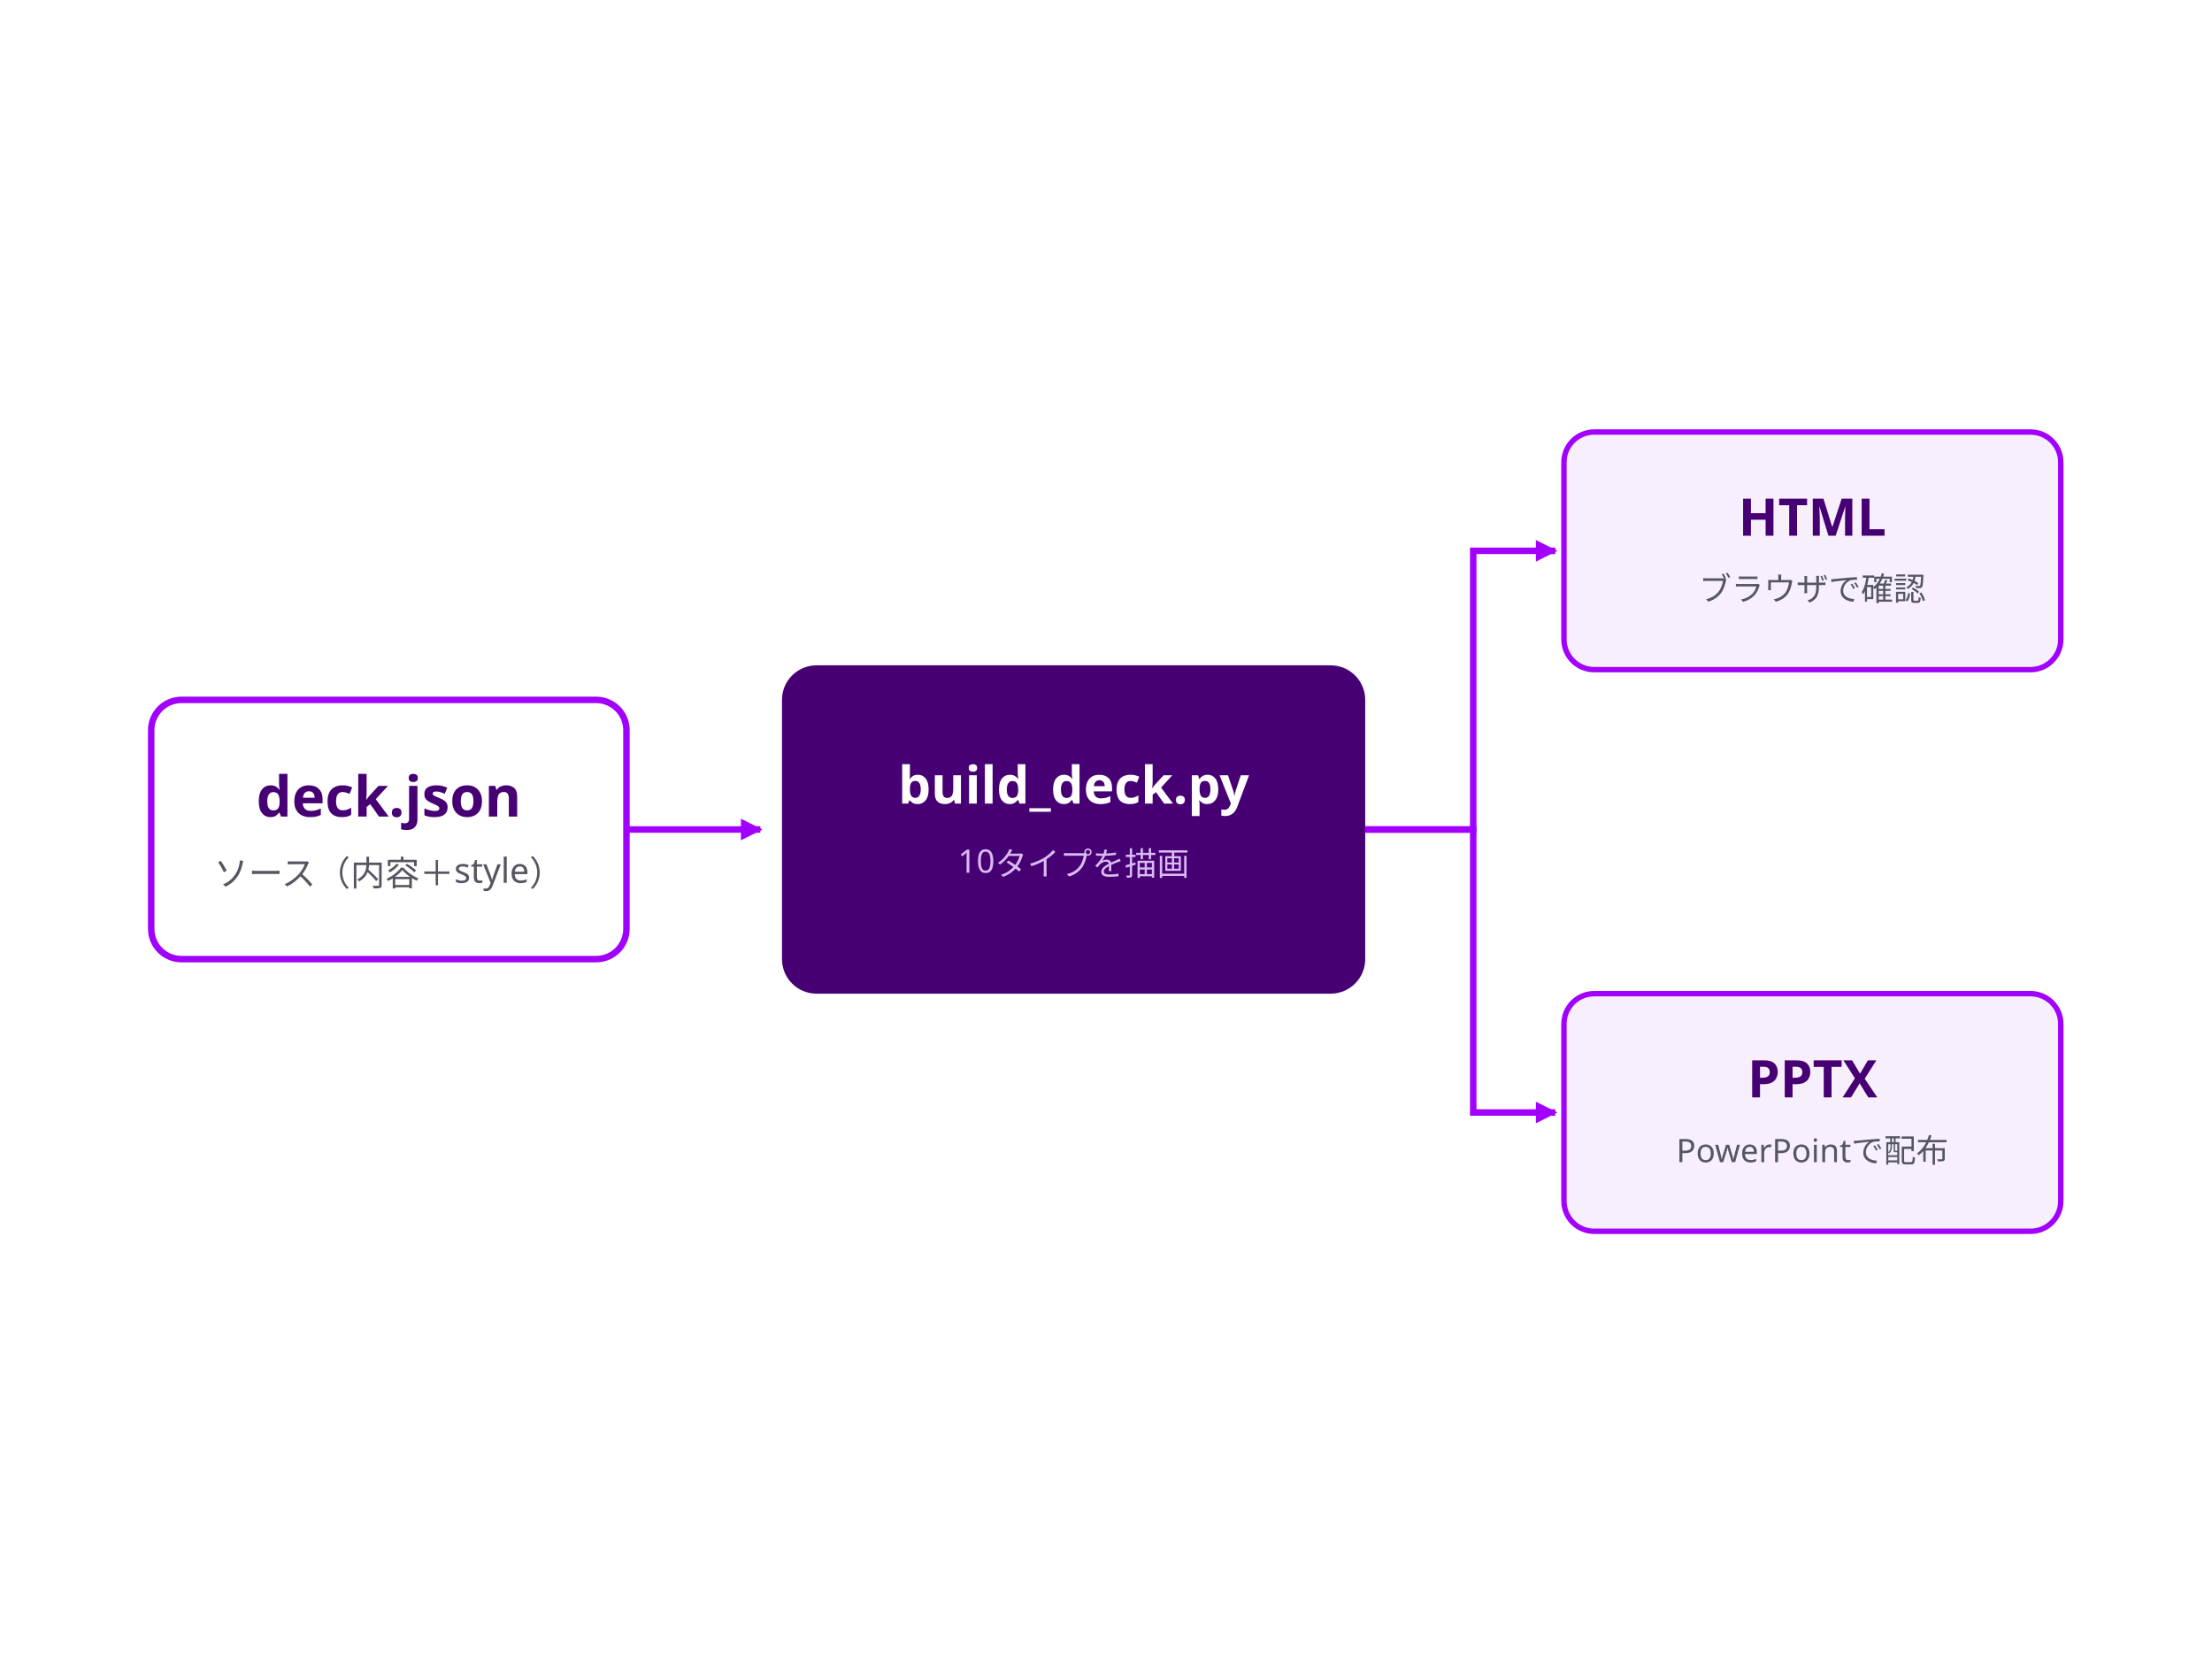
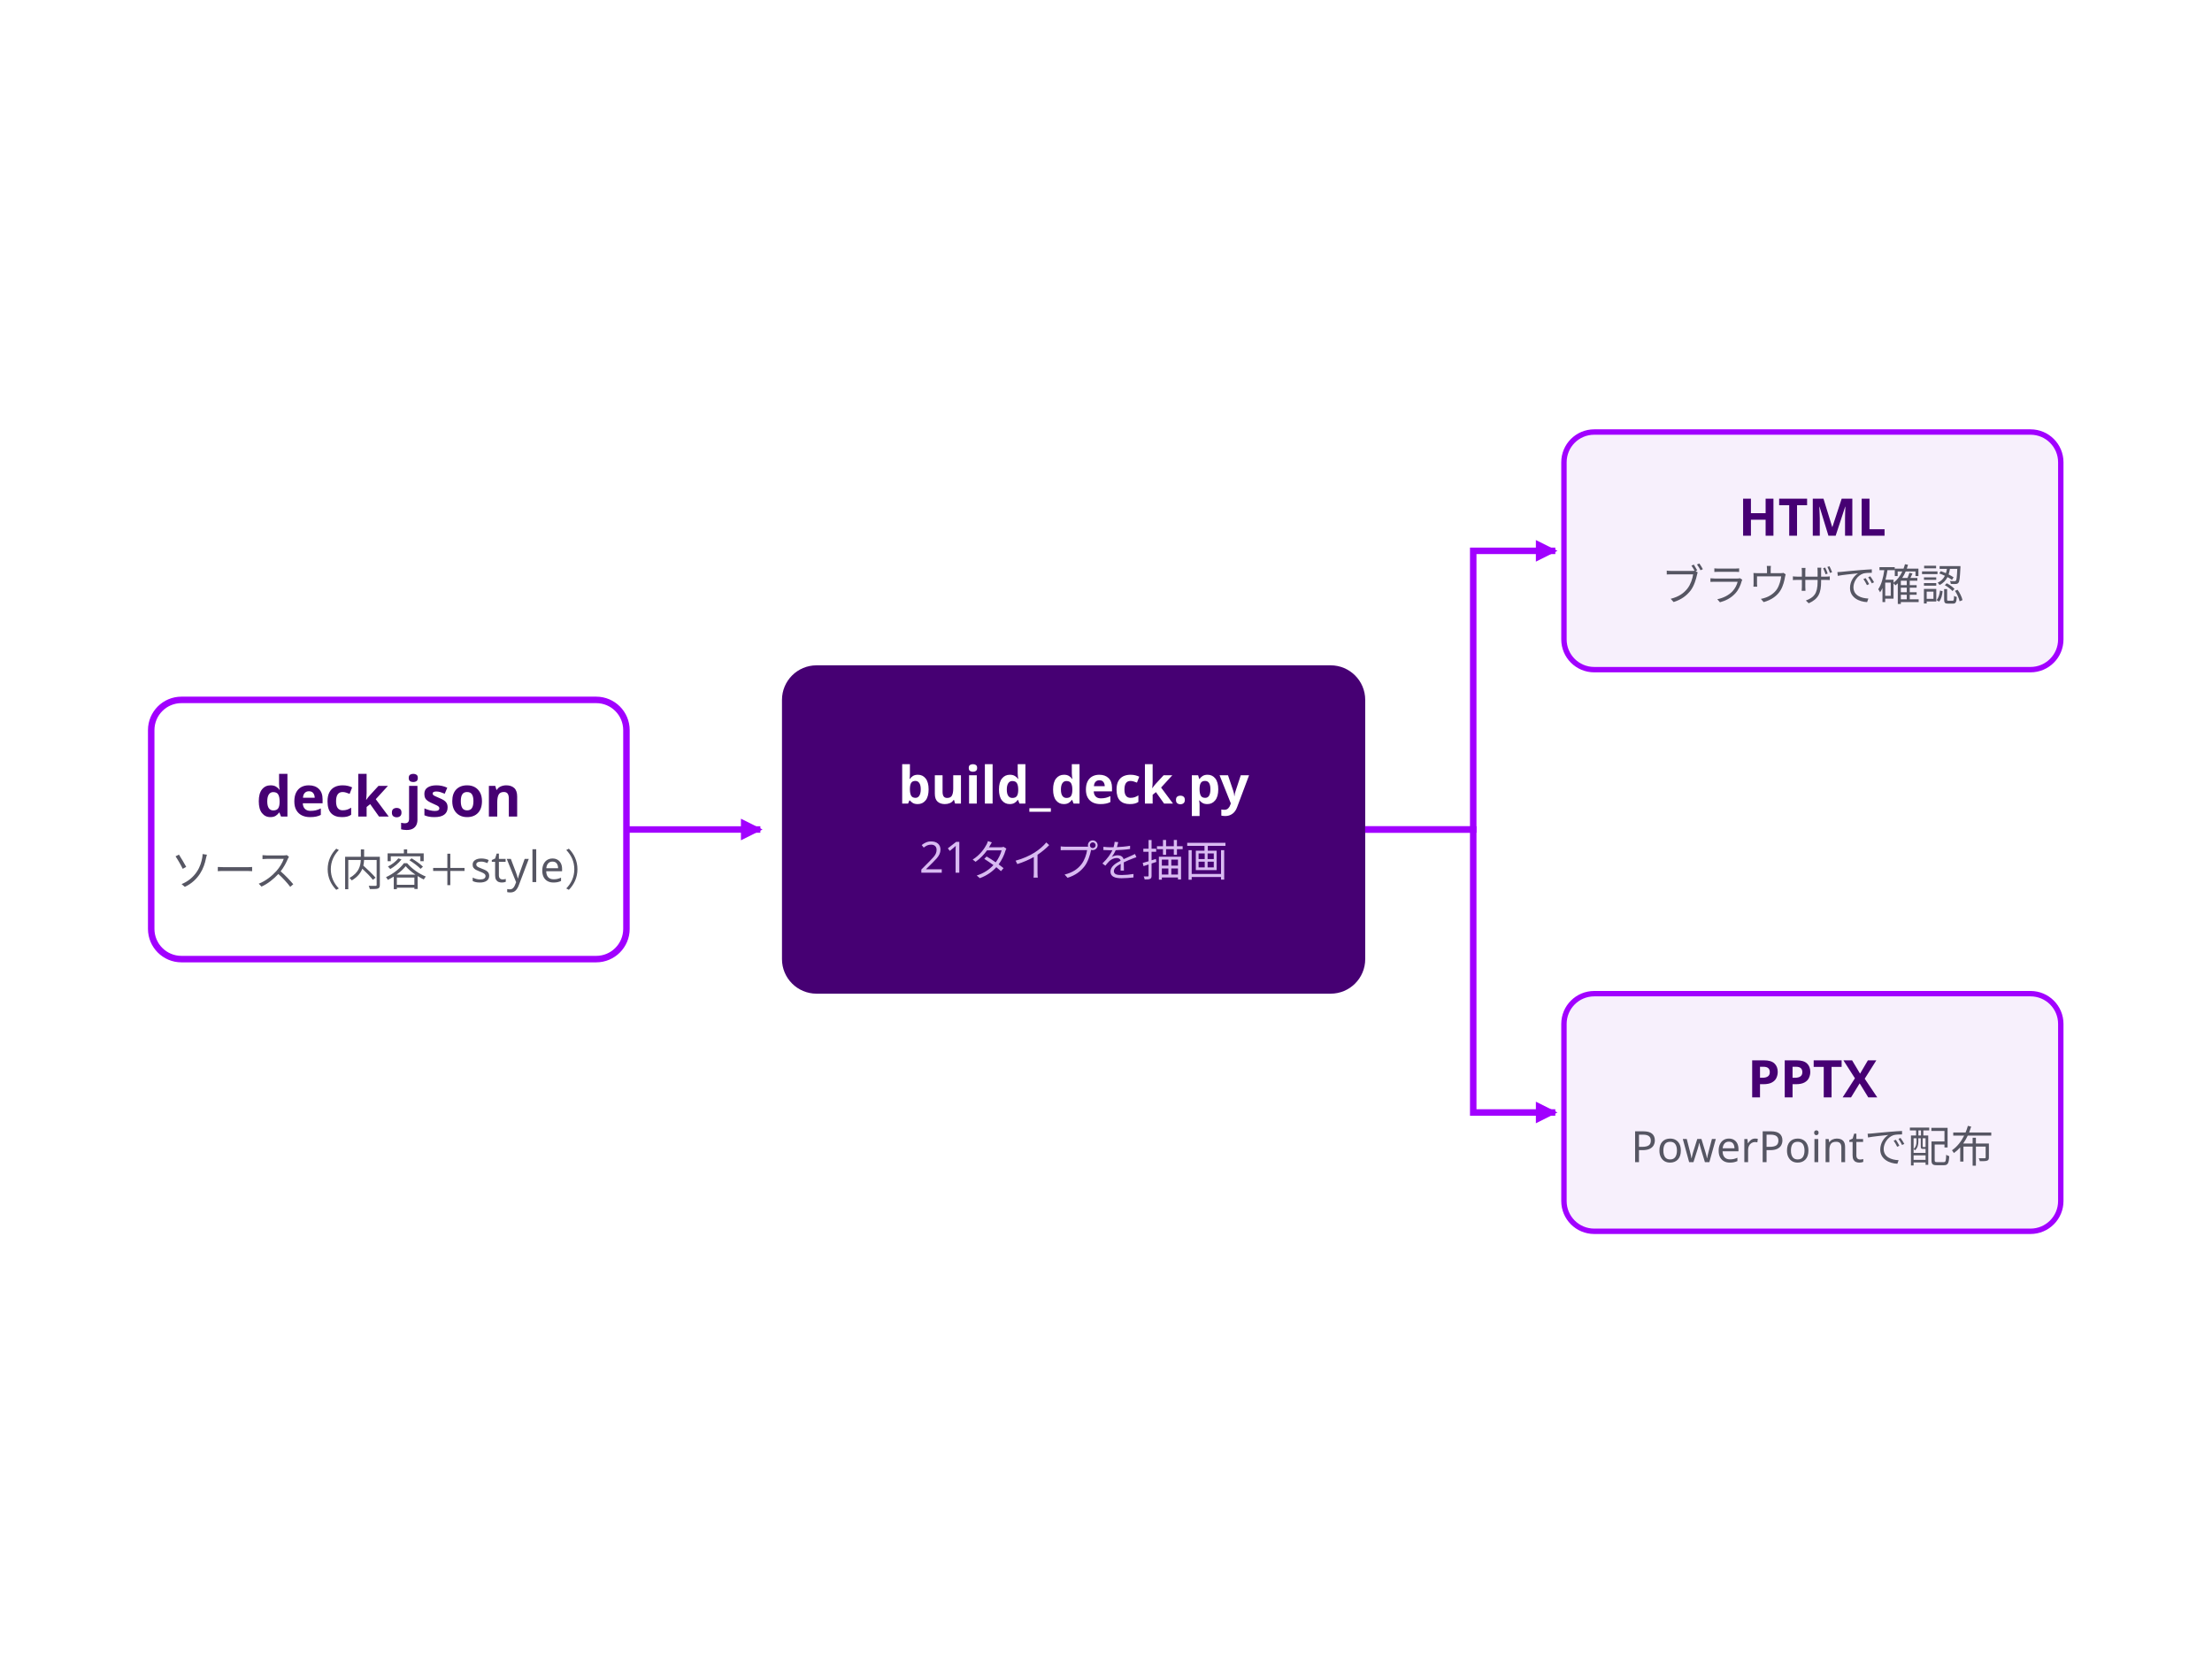
<svg xmlns="http://www.w3.org/2000/svg" width="1024" height="768" viewBox="0 0 1024 768" font-family="Meiryo UI, 'Yu Gothic', sans-serif">
  <defs>
    <marker id="arrow" markerWidth="12" markerHeight="12" refX="9" refY="5" orient="auto" markerUnits="userSpaceOnUse">
      <path d="M0,0 L10,5 L0,10 z" fill="#A100FF" />
    </marker>
  </defs>
  <rect width="1024" height="768" fill="#FFFFFF" />
  <rect x="70" y="324" width="220" height="120" rx="14" fill="#FFFFFF" stroke="#A100FF" stroke-width="3" />
  <text x="180" y="378" text-anchor="middle" font-size="26" font-weight="bold" fill="#460073">deck.json</text>
-   <text x="180" y="410" text-anchor="middle" font-size="16" fill="#565663">ソース（内容＋style）</text>
+   <text x="180" y="410" text-anchor="middle" font-size="20" fill="#565663">ソース（内容＋style）</text>
  <line x1="290" y1="384" x2="352" y2="384" stroke="#A100FF" stroke-width="3" marker-end="url(#arrow)" />
  <rect x="362" y="308" width="270" height="152" rx="16" fill="#460073" />
  <text x="497" y="372" text-anchor="middle" font-size="24" font-weight="bold" fill="#FFFFFF">build_deck.py</text>
-   <text x="497" y="404" text-anchor="middle" font-size="15" fill="#D9BBF2">10タイプを描画</text>
+   <text x="497" y="404" text-anchor="middle" font-size="20" fill="#D9BBF2">21タイプを描画</text>
  <path d="M632,384 L682,384 L682,255 L720,255" fill="none" stroke="#A100FF" stroke-width="3" marker-end="url(#arrow)" />
  <path d="M632,384 L682,384 L682,515 L720,515" fill="none" stroke="#A100FF" stroke-width="3" marker-end="url(#arrow)" />
  <rect x="724" y="200" width="230" height="110" rx="14" fill="#F7F0FC" stroke="#A100FF" stroke-width="2.5" />
  <text x="839" y="248" text-anchor="middle" font-size="24" font-weight="bold" fill="#460073">HTML</text>
-   <text x="839" y="278" text-anchor="middle" font-size="15" fill="#565663">ブラウザで確認</text>
+   <text x="839" y="278" text-anchor="middle" font-size="20" fill="#565663">ブラウザで確認</text>
  <rect x="724" y="460" width="230" height="110" rx="14" fill="#F7F0FC" stroke="#A100FF" stroke-width="2.5" />
  <text x="839" y="508" text-anchor="middle" font-size="24" font-weight="bold" fill="#460073">PPTX</text>
-   <text x="839" y="538" text-anchor="middle" font-size="15" fill="#565663">PowerPointで配布</text>
+   <text x="839" y="538" text-anchor="middle" font-size="20" fill="#565663">PowerPointで配布</text>
</svg>
